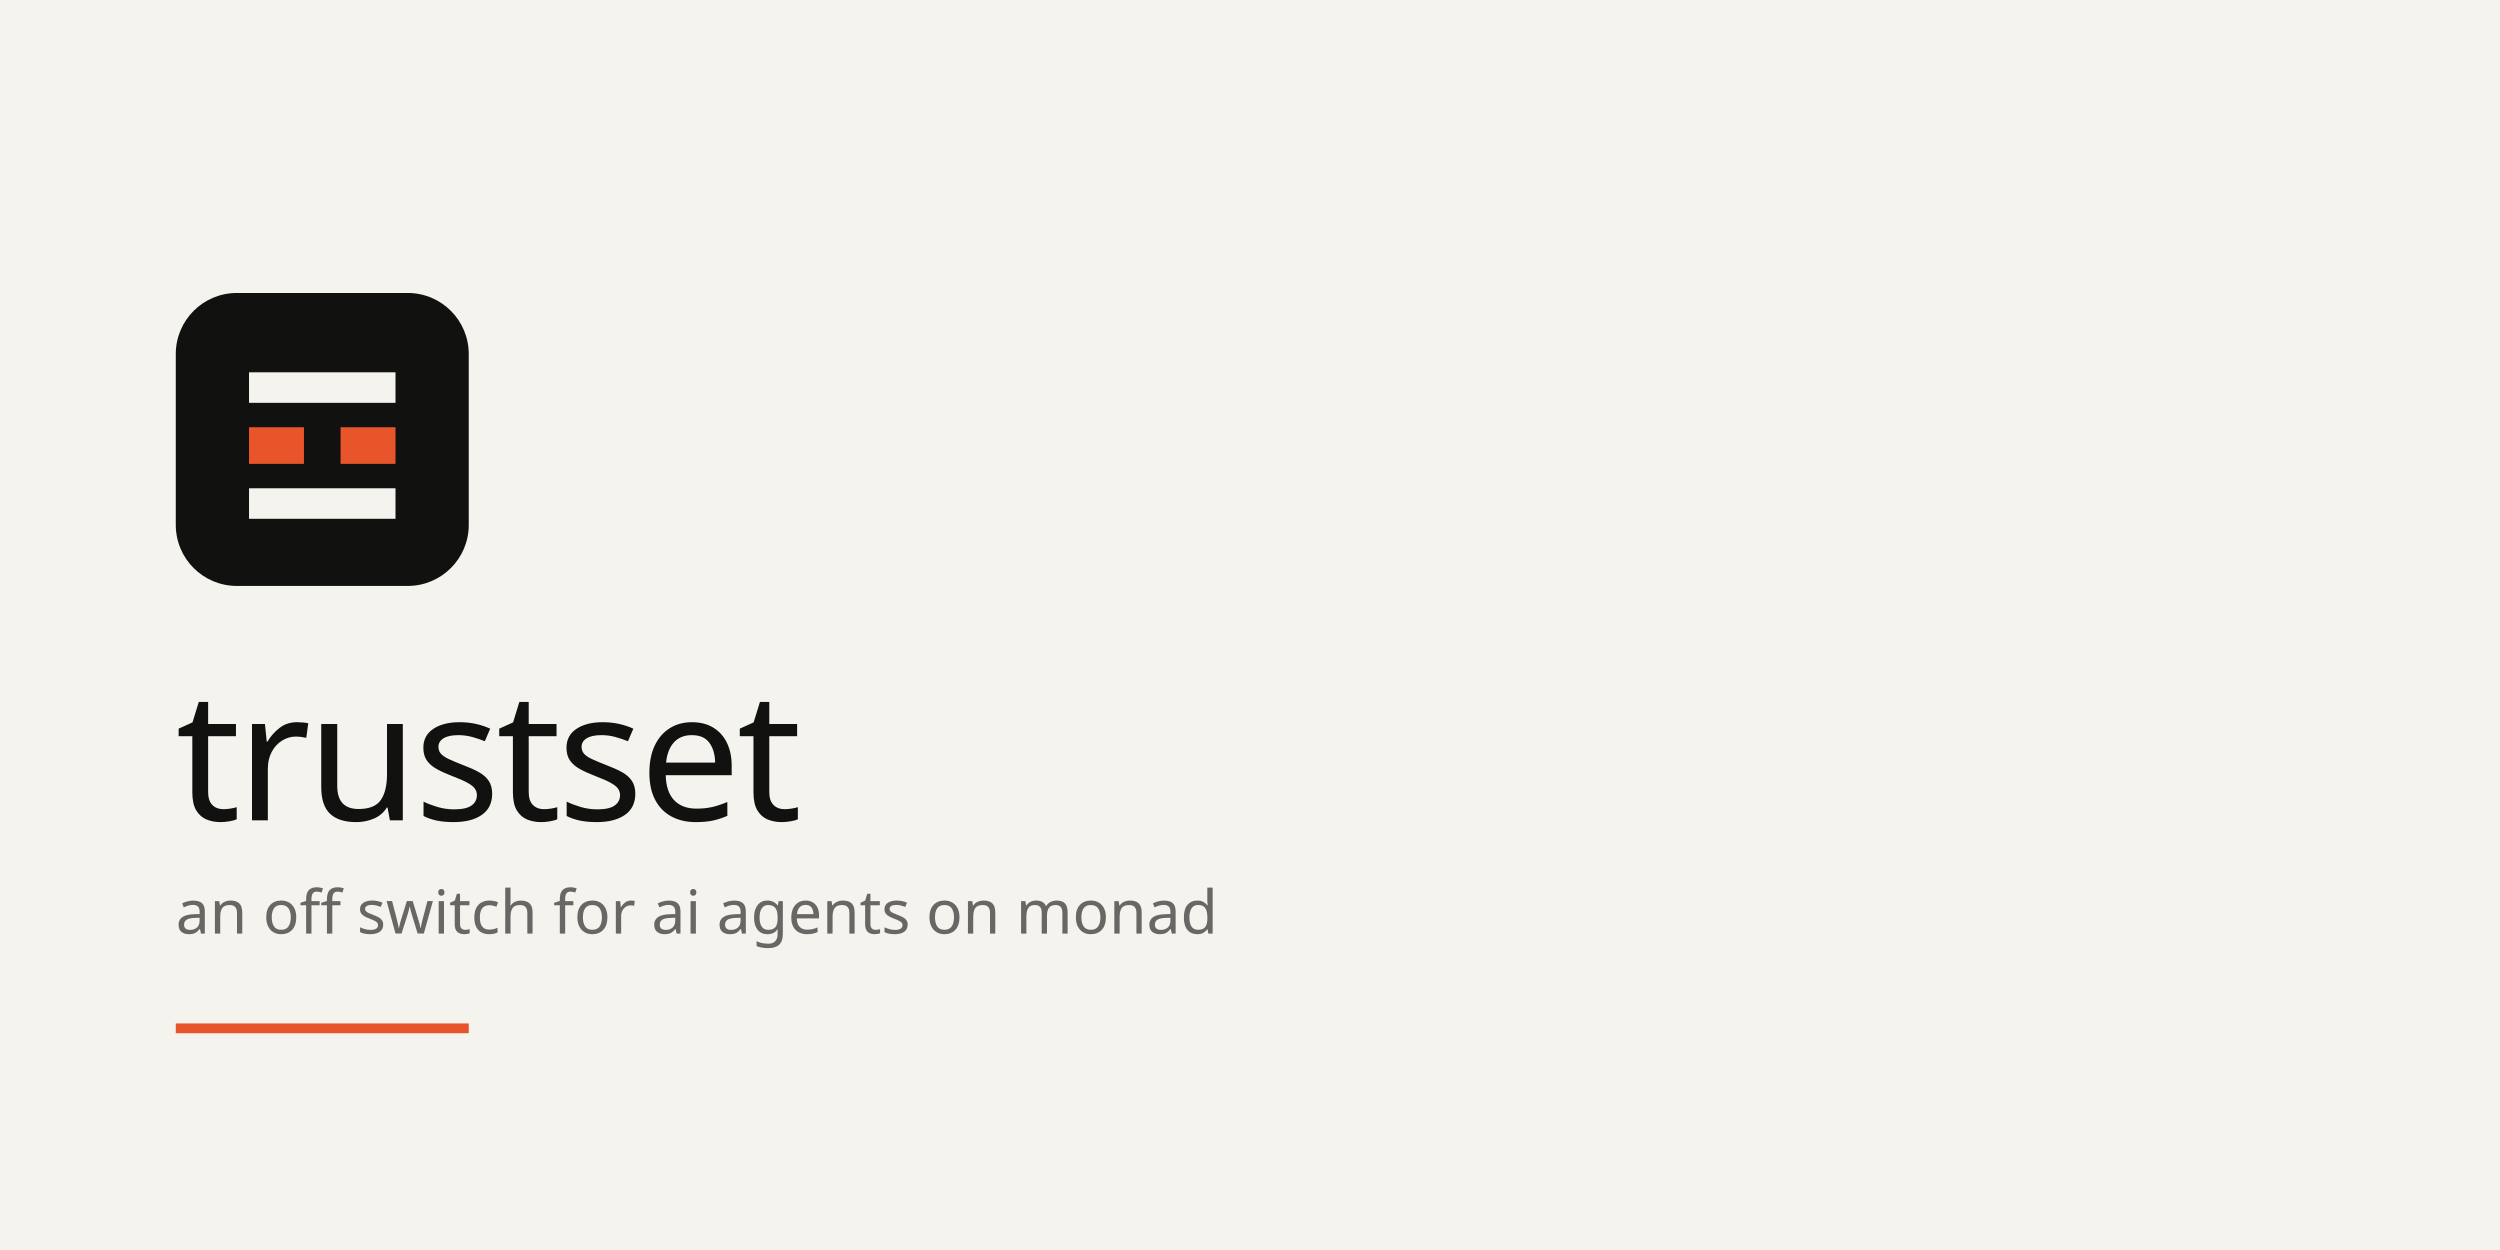
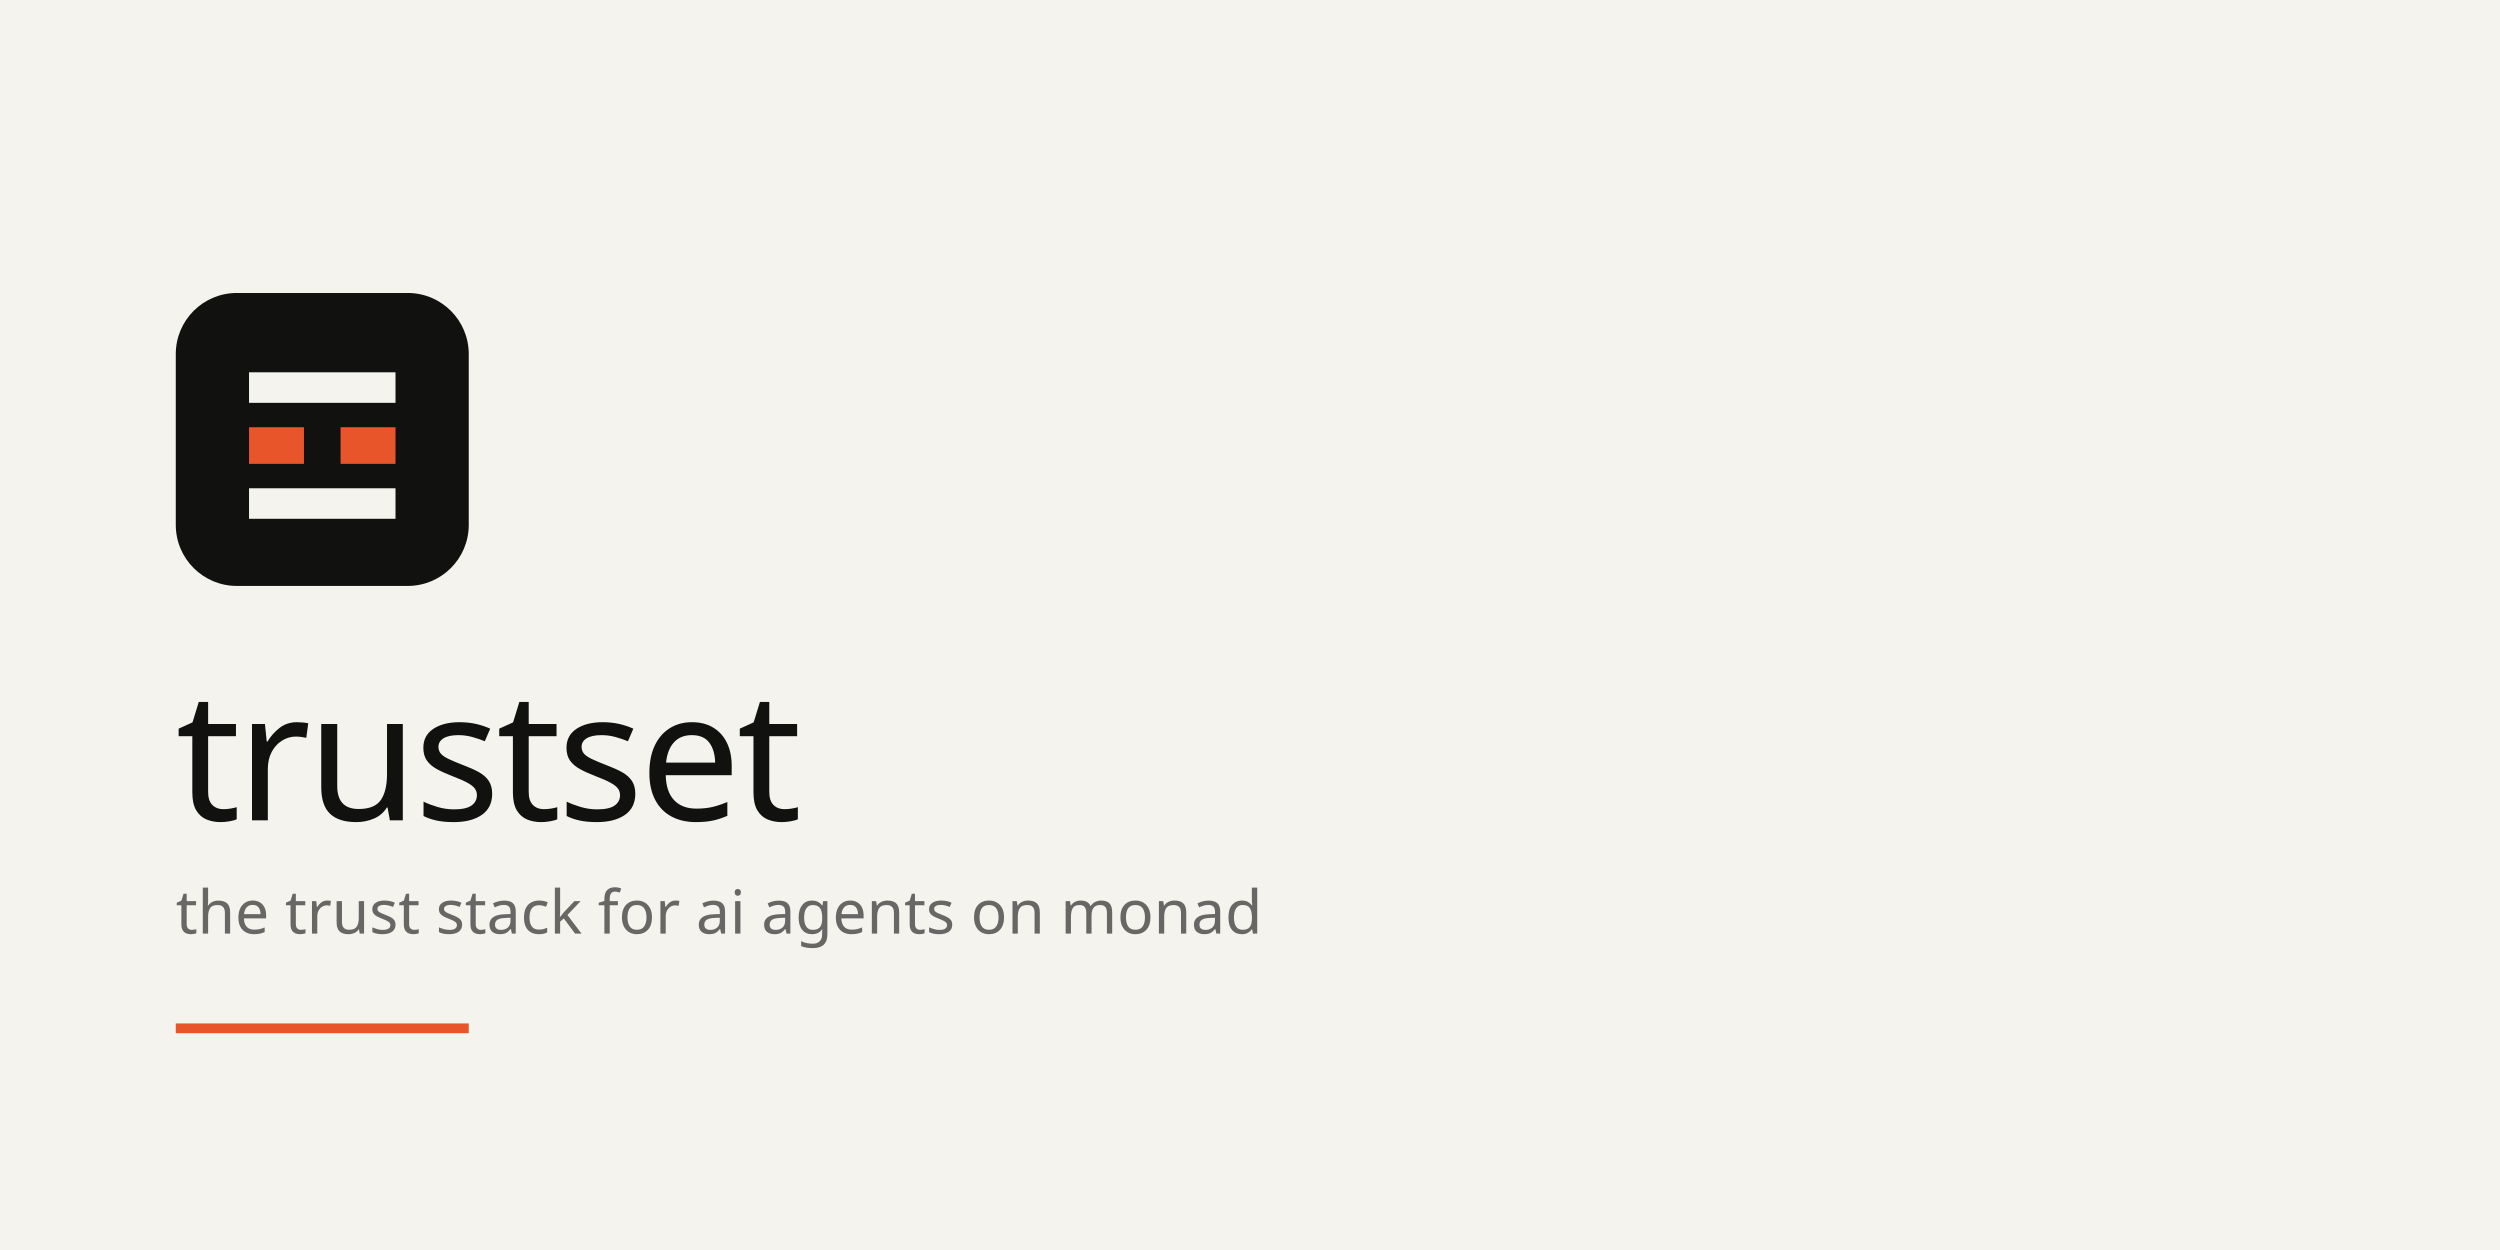
<svg xmlns="http://www.w3.org/2000/svg" viewBox="0 0 1280 640" width="1280" height="640" role="img" aria-label="trustset">
  <rect width="1280" height="640" fill="#f4f3ee" />
  <g transform="translate(90,150) scale(3.125)">
    <rect width="48" height="48" rx="10" fill="#111210" />
    <rect x="12" y="13" width="24" height="5" fill="#f4f3ee" />
    <rect x="12" y="22" width="9" height="6" fill="#e8552b" />
    <rect x="27" y="22" width="9" height="6" fill="#e8552b" />
    <rect x="12" y="32" width="24" height="5" fill="#f4f3ee" />
  </g>
  <text x="90" y="420" font-family="DM Mono" font-weight="500" font-size="92" letter-spacing="-2" fill="#111210">trustset</text>
-   <text x="90" y="478" font-family="DM Mono" font-weight="400" font-size="31" fill="#111210" opacity="0.62">an off switch for ai agents on monad</text>
+   <text x="90" y="478" font-family="DM Mono" font-weight="400" font-size="31" fill="#111210" opacity="0.62">the trust stack for ai agents on monad</text>
  <rect x="90" y="524" width="150" height="5" fill="#e8552b" />
</svg>
